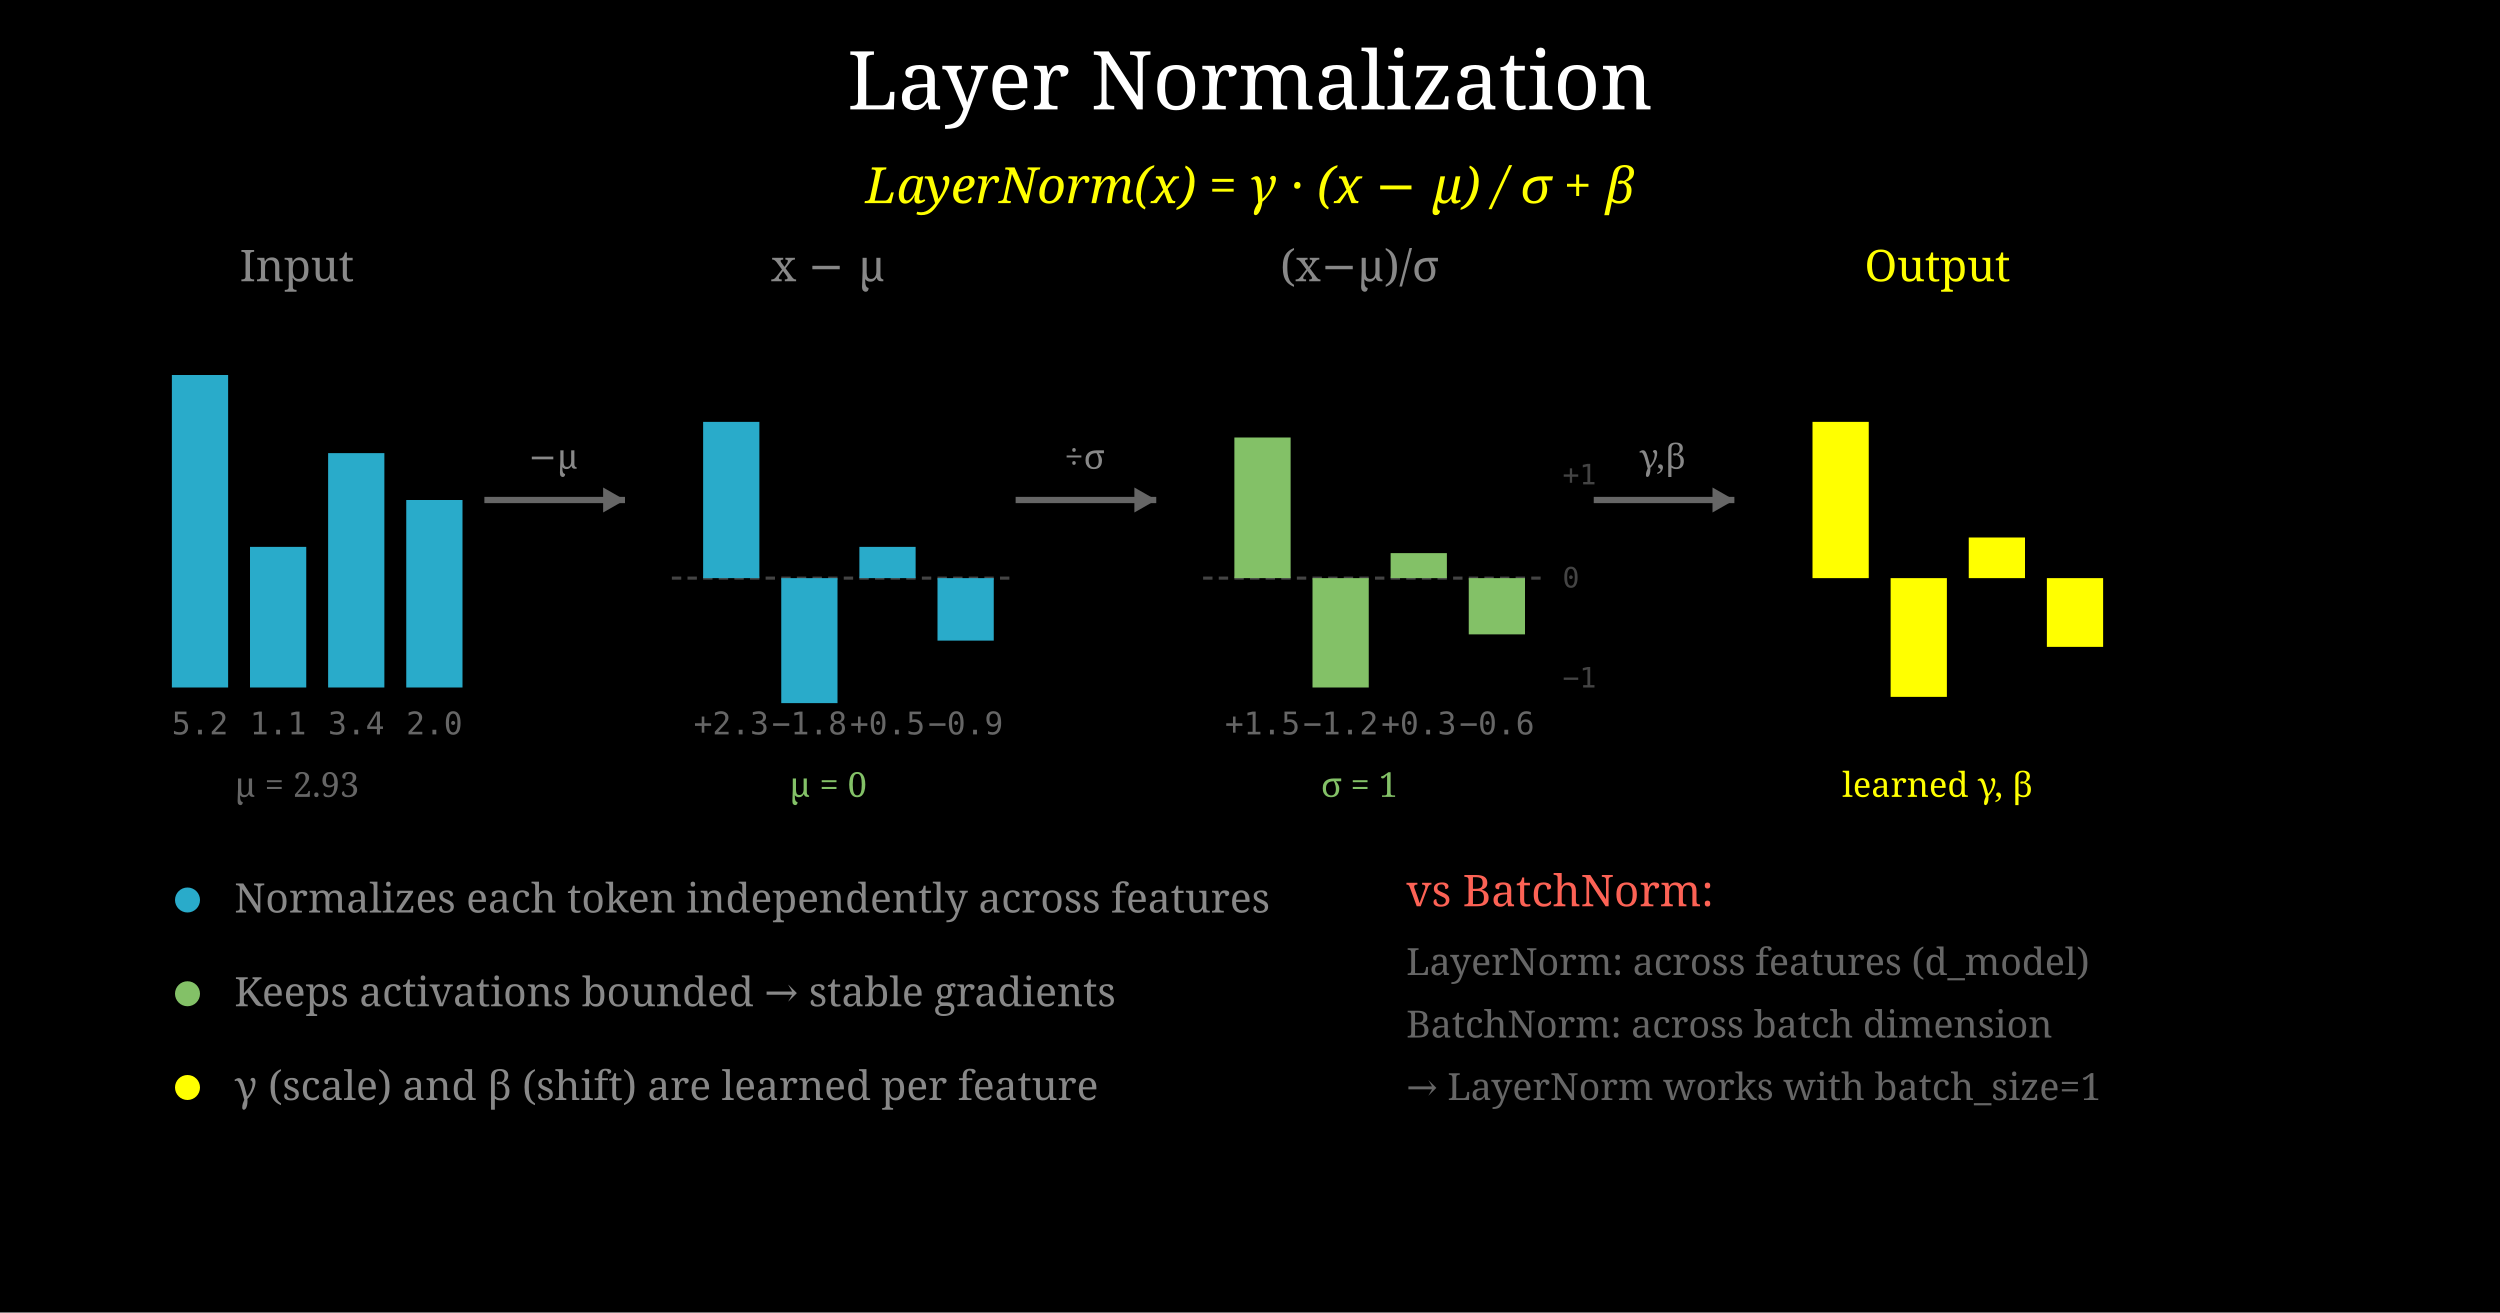
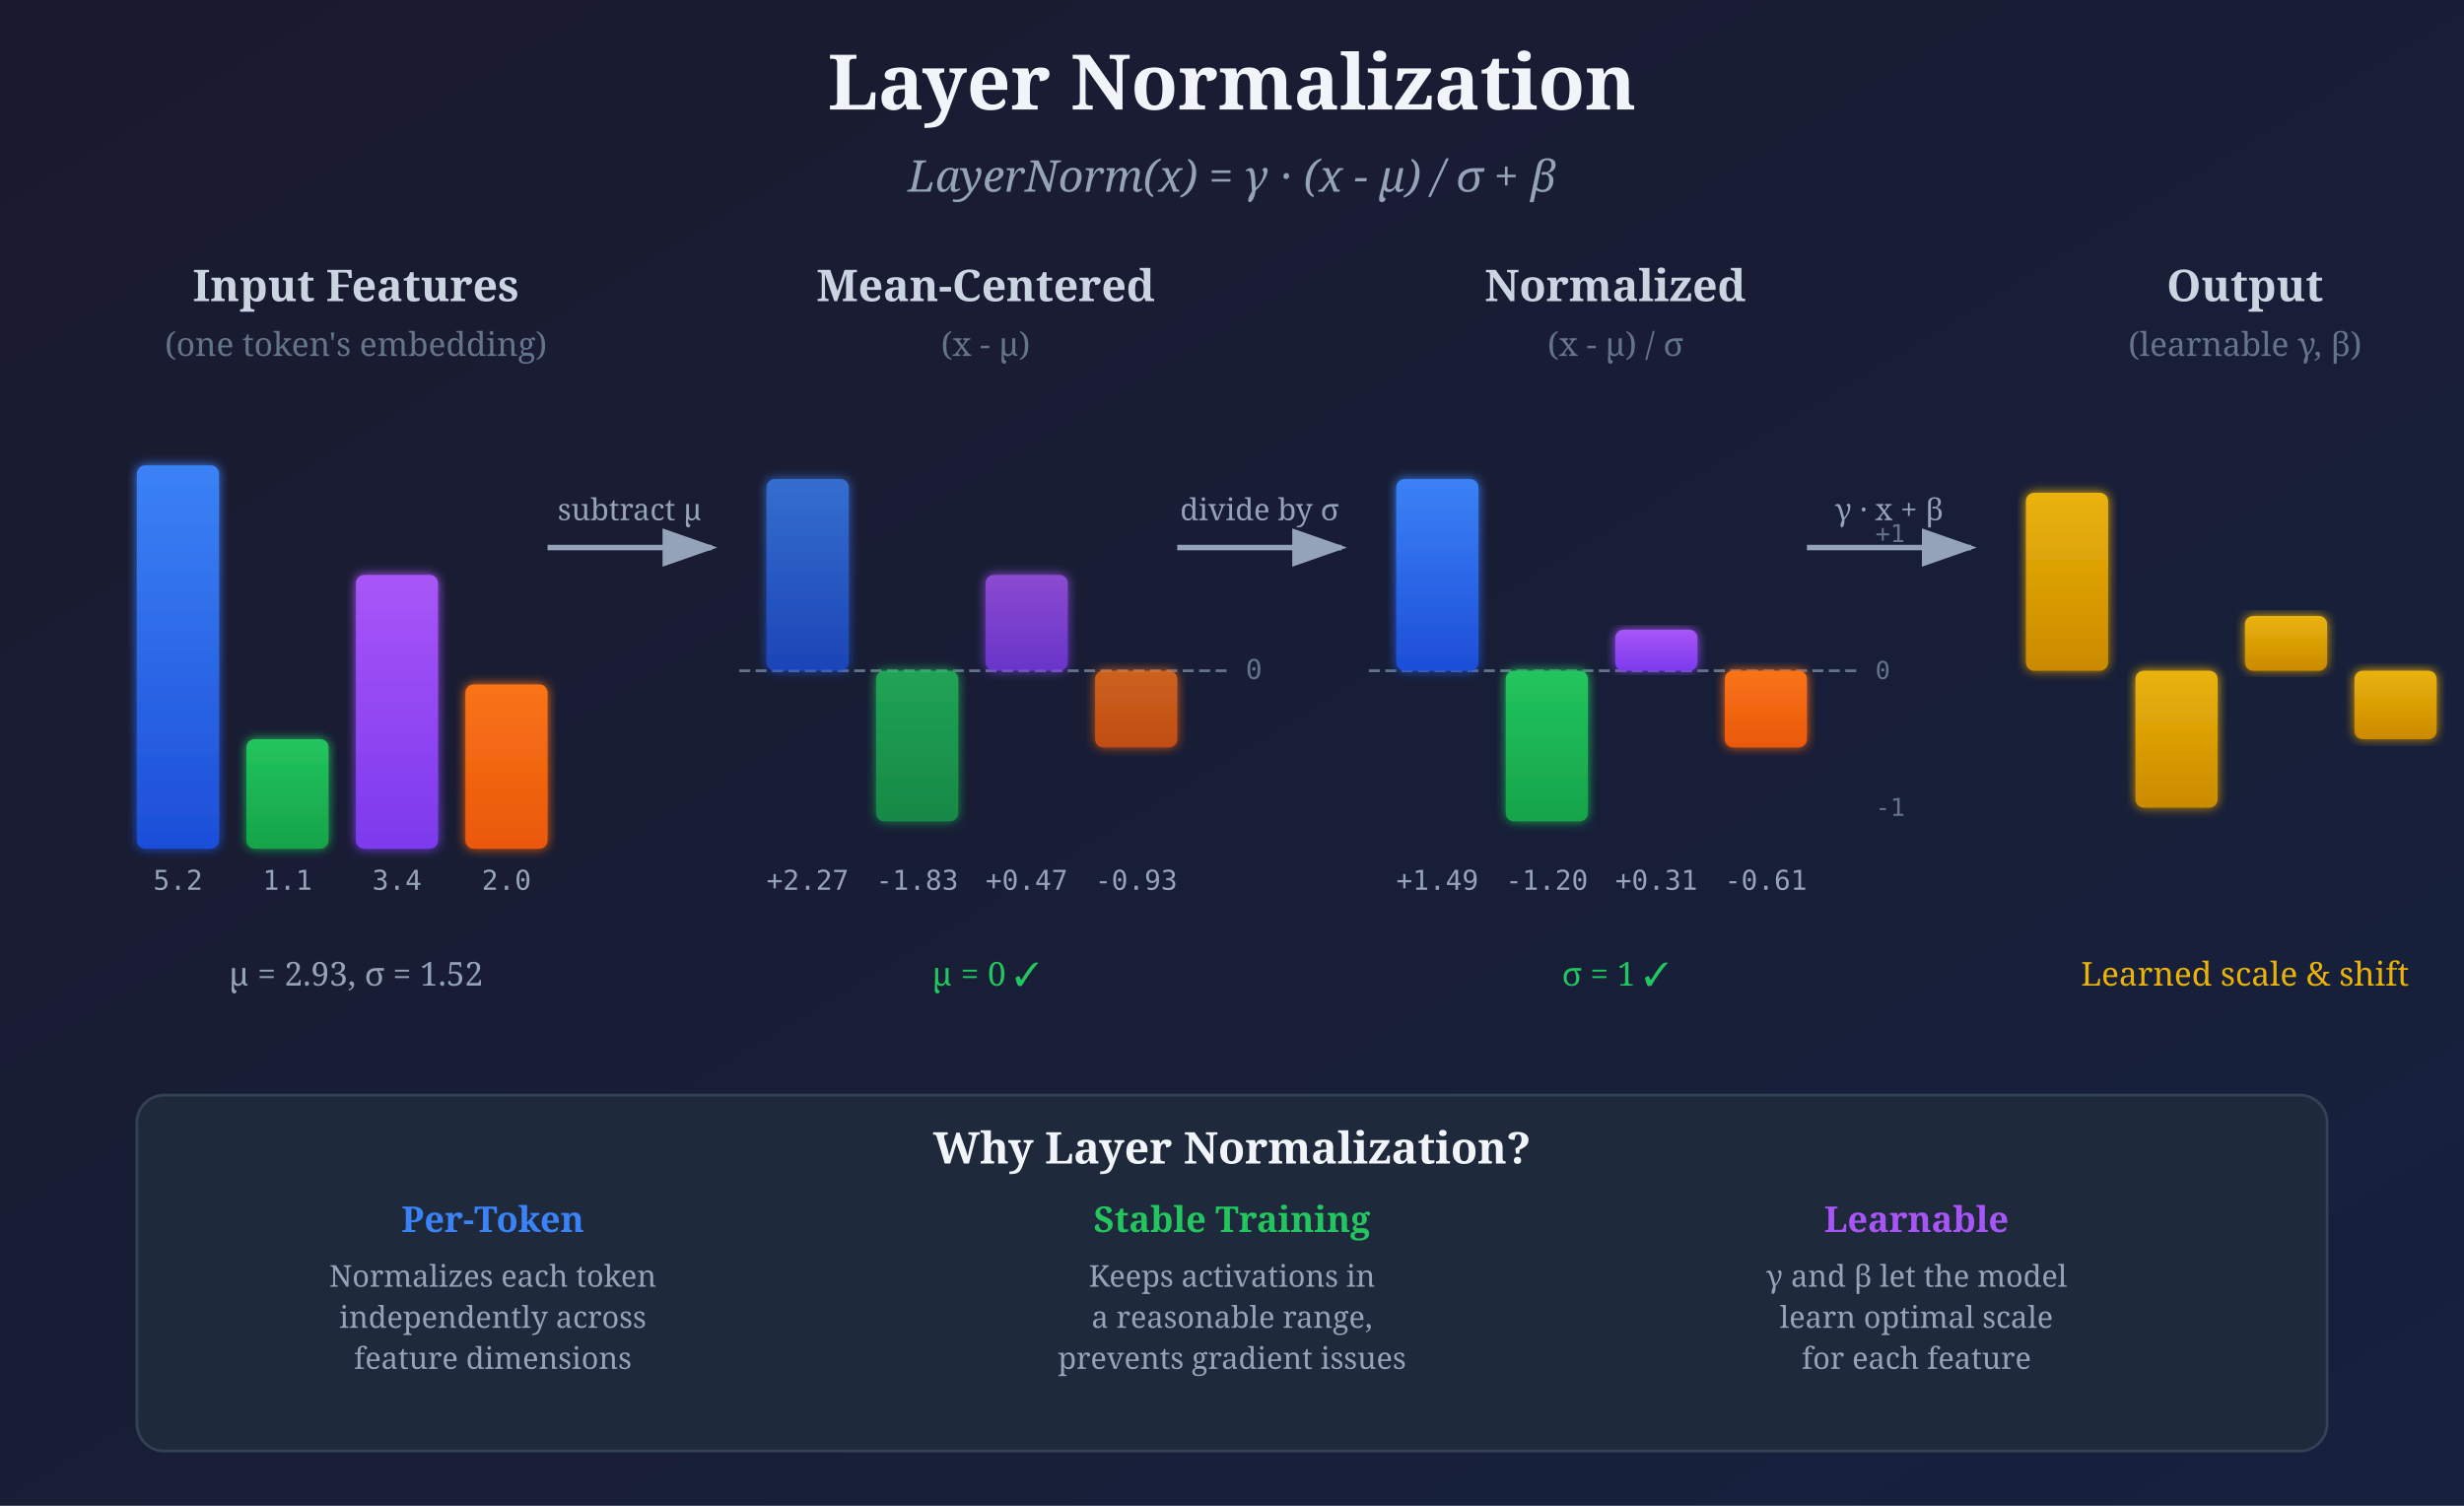
- <svg xmlns="http://www.w3.org/2000/svg" viewBox="0 0 800 420">
-   <rect width="800" height="420" fill="#000000" />
-   <text x="400" y="35" font-family="CMU Serif, Georgia, serif" font-size="26" fill="#ffffff" text-anchor="middle">Layer Normalization</text>
-   <text x="400" y="65" font-family="CMU Serif, Georgia, serif" font-size="16" fill="#FFFF00" text-anchor="middle" font-style="italic">
-     LayerNorm(x) = γ · (x − μ) / σ + β
+ <svg xmlns="http://www.w3.org/2000/svg" viewBox="0 0 900 550">
+   <defs>
+     <linearGradient id="blueGrad3" x1="0%" y1="0%" x2="0%" y2="100%">
+       <stop offset="0%" style="stop-color:#3b82f6;stop-opacity:1" />
+       <stop offset="100%" style="stop-color:#1d4ed8;stop-opacity:1" />
+     </linearGradient>
+     <linearGradient id="greenGrad3" x1="0%" y1="0%" x2="0%" y2="100%">
+       <stop offset="0%" style="stop-color:#22c55e;stop-opacity:1" />
+       <stop offset="100%" style="stop-color:#16a34a;stop-opacity:1" />
+     </linearGradient>
+     <linearGradient id="purpleGrad3" x1="0%" y1="0%" x2="0%" y2="100%">
+       <stop offset="0%" style="stop-color:#a855f7;stop-opacity:1" />
+       <stop offset="100%" style="stop-color:#7c3aed;stop-opacity:1" />
+     </linearGradient>
+     <linearGradient id="orangeGrad3" x1="0%" y1="0%" x2="0%" y2="100%">
+       <stop offset="0%" style="stop-color:#f97316;stop-opacity:1" />
+       <stop offset="100%" style="stop-color:#ea580c;stop-opacity:1" />
+     </linearGradient>
+     <linearGradient id="yellowGrad" x1="0%" y1="0%" x2="0%" y2="100%">
+       <stop offset="0%" style="stop-color:#eab308;stop-opacity:1" />
+       <stop offset="100%" style="stop-color:#ca8a04;stop-opacity:1" />
+     </linearGradient>
+     <linearGradient id="bgGrad3" x1="0%" y1="0%" x2="100%" y2="100%">
+       <stop offset="0%" style="stop-color:#1a1a2e;stop-opacity:1" />
+       <stop offset="100%" style="stop-color:#16213e;stop-opacity:1" />
+     </linearGradient>
+     <filter id="glow3">
+       <feGaussianBlur stdDeviation="2" result="coloredBlur" />
+       <feMerge>
+         <feMergeNode in="coloredBlur" />
+         <feMergeNode in="SourceGraphic" />
+       </feMerge>
+     </filter>
+     <marker id="arrowhead3" markerWidth="10" markerHeight="7" refX="9" refY="3.5" orient="auto">
+       <polygon points="0 0, 10 3.5, 0 7" fill="#94a3b8" />
+     </marker>
+   </defs>
+   <rect width="900" height="550" fill="url(#bgGrad3)" />
+   <text x="450" y="40" font-family="Georgia, serif" font-size="28" fill="#f1f5f9" text-anchor="middle" font-weight="bold">Layer Normalization</text>
+   <text x="450" y="70" font-family="Georgia, serif" font-size="16" fill="#94a3b8" text-anchor="middle" font-style="italic">
+     LayerNorm(x) = γ · (x - μ) / σ + β
  </text>
-   <g transform="translate(40, 100)">
-     <text x="55" y="-10" font-family="CMU Serif, Georgia, serif" font-size="14" fill="#888888" text-anchor="middle">Input</text>
-     <rect x="15" y="20" width="18" height="100" fill="#29ABCA" />
-     <rect x="40" y="75" width="18" height="45" fill="#29ABCA" />
-     <rect x="65" y="45" width="18" height="75" fill="#29ABCA" />
-     <rect x="90" y="60" width="18" height="60" fill="#29ABCA" />
-     <text x="24" y="135" font-family="monospace" font-size="10" fill="#666666" text-anchor="middle">5.2</text>
-     <text x="49" y="135" font-family="monospace" font-size="10" fill="#666666" text-anchor="middle">1.1</text>
-     <text x="74" y="135" font-family="monospace" font-size="10" fill="#666666" text-anchor="middle">3.4</text>
-     <text x="99" y="135" font-family="monospace" font-size="10" fill="#666666" text-anchor="middle">2.0</text>
-     <text x="55" y="155" font-family="CMU Serif, Georgia, serif" font-size="11" fill="#666666" text-anchor="middle">μ = 2.93</text>
+   <g transform="translate(50, 110)">
+     <text x="80" y="0" font-family="Georgia, serif" font-size="16" fill="#cbd5e1" text-anchor="middle" font-weight="bold">Input Features</text>
+     <text x="80" y="20" font-family="Georgia, serif" font-size="12" fill="#64748b" text-anchor="middle">(one token's embedding)</text>
+     <g transform="translate(0, 40)">
+       <rect x="0" y="20" width="30" height="140" rx="3" fill="url(#blueGrad3)" filter="url(#glow3)" />
+       <text x="15" y="175" font-family="monospace" font-size="10" fill="#94a3b8" text-anchor="middle">5.2</text>
+       <rect x="40" y="120" width="30" height="40" rx="3" fill="url(#greenGrad3)" filter="url(#glow3)" />
+       <text x="55" y="175" font-family="monospace" font-size="10" fill="#94a3b8" text-anchor="middle">1.1</text>
+       <rect x="80" y="60" width="30" height="100" rx="3" fill="url(#purpleGrad3)" filter="url(#glow3)" />
+       <text x="95" y="175" font-family="monospace" font-size="10" fill="#94a3b8" text-anchor="middle">3.4</text>
+       <rect x="120" y="100" width="30" height="60" rx="3" fill="url(#orangeGrad3)" filter="url(#glow3)" />
+       <text x="135" y="175" font-family="monospace" font-size="10" fill="#94a3b8" text-anchor="middle">2.0</text>
+     </g>
+     <text x="80" y="250" font-family="Georgia, serif" font-size="12" fill="#94a3b8" text-anchor="middle">μ = 2.93, σ = 1.52</text>
  </g>
-   <g transform="translate(155, 160)">
-     <line x1="0" y1="0" x2="45" y2="0" stroke="#666666" stroke-width="2" />
-     <polygon points="45,0 38,-4 38,4" fill="#666666" />
-     <text x="22" y="-10" font-family="CMU Serif, Georgia, serif" font-size="11" fill="#888888" text-anchor="middle">−μ</text>
+   <g transform="translate(200, 200)">
+     <line x1="0" y1="0" x2="60" y2="0" stroke="#94a3b8" stroke-width="2" marker-end="url(#arrowhead3)" />
+     <text x="30" y="-10" font-family="Georgia, serif" font-size="11" fill="#94a3b8" text-anchor="middle">subtract μ</text>
  </g>
-   <g transform="translate(210, 100)">
-     <text x="55" y="-10" font-family="CMU Serif, Georgia, serif" font-size="14" fill="#888888" text-anchor="middle">x − μ</text>
-     <line x1="5" y1="85" x2="115" y2="85" stroke="#444444" stroke-width="1" stroke-dasharray="3,2" />
-     <rect x="15" y="35" width="18" height="50" fill="#29ABCA" />
-     <rect x="40" y="85" width="18" height="40" fill="#29ABCA" />
-     <rect x="65" y="75" width="18" height="10" fill="#29ABCA" />
-     <rect x="90" y="85" width="18" height="20" fill="#29ABCA" />
-     <text x="24" y="135" font-family="monospace" font-size="10" fill="#666666" text-anchor="middle">+2.3</text>
-     <text x="49" y="135" font-family="monospace" font-size="10" fill="#666666" text-anchor="middle">−1.8</text>
-     <text x="74" y="135" font-family="monospace" font-size="10" fill="#666666" text-anchor="middle">+0.5</text>
-     <text x="99" y="135" font-family="monospace" font-size="10" fill="#666666" text-anchor="middle">−0.9</text>
-     <text x="55" y="155" font-family="CMU Serif, Georgia, serif" font-size="11" fill="#83C167" text-anchor="middle">μ = 0</text>
+   <g transform="translate(280, 110)">
+     <text x="80" y="0" font-family="Georgia, serif" font-size="16" fill="#cbd5e1" text-anchor="middle" font-weight="bold">Mean-Centered</text>
+     <text x="80" y="20" font-family="Georgia, serif" font-size="12" fill="#64748b" text-anchor="middle">(x - μ)</text>
+     <g transform="translate(0, 40)">
+       <line x1="-10" y1="95" x2="170" y2="95" stroke="#64748b" stroke-width="1" stroke-dasharray="4,2" />
+       <text x="175" y="98" font-family="monospace" font-size="10" fill="#64748b">0</text>
+       <rect x="0" y="25" width="30" height="70" rx="3" fill="url(#blueGrad3)" opacity="0.8" filter="url(#glow3)" />
+       <text x="15" y="175" font-family="monospace" font-size="10" fill="#94a3b8" text-anchor="middle">+2.27</text>
+       <rect x="40" y="95" width="30" height="55" rx="3" fill="url(#greenGrad3)" opacity="0.8" filter="url(#glow3)" />
+       <text x="55" y="175" font-family="monospace" font-size="10" fill="#94a3b8" text-anchor="middle">-1.83</text>
+       <rect x="80" y="60" width="30" height="35" rx="3" fill="url(#purpleGrad3)" opacity="0.8" filter="url(#glow3)" />
+       <text x="95" y="175" font-family="monospace" font-size="10" fill="#94a3b8" text-anchor="middle">+0.47</text>
+       <rect x="120" y="95" width="30" height="28" rx="3" fill="url(#orangeGrad3)" opacity="0.8" filter="url(#glow3)" />
+       <text x="135" y="175" font-family="monospace" font-size="10" fill="#94a3b8" text-anchor="middle">-0.93</text>
+     </g>
+     <text x="80" y="250" font-family="Georgia, serif" font-size="12" fill="#22c55e" text-anchor="middle">μ = 0 ✓</text>
  </g>
-   <g transform="translate(325, 160)">
-     <line x1="0" y1="0" x2="45" y2="0" stroke="#666666" stroke-width="2" />
-     <polygon points="45,0 38,-4 38,4" fill="#666666" />
-     <text x="22" y="-10" font-family="CMU Serif, Georgia, serif" font-size="11" fill="#888888" text-anchor="middle">÷σ</text>
+   <g transform="translate(430, 200)">
+     <line x1="0" y1="0" x2="60" y2="0" stroke="#94a3b8" stroke-width="2" marker-end="url(#arrowhead3)" />
+     <text x="30" y="-10" font-family="Georgia, serif" font-size="11" fill="#94a3b8" text-anchor="middle">divide by σ</text>
  </g>
-   <g transform="translate(380, 100)">
-     <text x="55" y="-10" font-family="CMU Serif, Georgia, serif" font-size="14" fill="#888888" text-anchor="middle">(x−μ)/σ</text>
-     <line x1="5" y1="85" x2="115" y2="85" stroke="#444444" stroke-width="1" stroke-dasharray="3,2" />
-     <text x="120" y="55" font-family="monospace" font-size="9" fill="#444444">+1</text>
-     <text x="120" y="88" font-family="monospace" font-size="9" fill="#444444">0</text>
-     <text x="120" y="120" font-family="monospace" font-size="9" fill="#444444">−1</text>
-     <rect x="15" y="40" width="18" height="45" fill="#83C167" />
-     <rect x="40" y="85" width="18" height="35" fill="#83C167" />
-     <rect x="65" y="77" width="18" height="8" fill="#83C167" />
-     <rect x="90" y="85" width="18" height="18" fill="#83C167" />
-     <text x="24" y="135" font-family="monospace" font-size="10" fill="#666666" text-anchor="middle">+1.5</text>
-     <text x="49" y="135" font-family="monospace" font-size="10" fill="#666666" text-anchor="middle">−1.2</text>
-     <text x="74" y="135" font-family="monospace" font-size="10" fill="#666666" text-anchor="middle">+0.3</text>
-     <text x="99" y="135" font-family="monospace" font-size="10" fill="#666666" text-anchor="middle">−0.6</text>
-     <text x="55" y="155" font-family="CMU Serif, Georgia, serif" font-size="11" fill="#83C167" text-anchor="middle">σ = 1</text>
+   <g transform="translate(510, 110)">
+     <text x="80" y="0" font-family="Georgia, serif" font-size="16" fill="#cbd5e1" text-anchor="middle" font-weight="bold">Normalized</text>
+     <text x="80" y="20" font-family="Georgia, serif" font-size="12" fill="#64748b" text-anchor="middle">(x - μ) / σ</text>
+     <g transform="translate(0, 40)">
+       <line x1="-10" y1="95" x2="170" y2="95" stroke="#64748b" stroke-width="1" stroke-dasharray="4,2" />
+       <text x="175" y="48" font-family="monospace" font-size="9" fill="#64748b">+1</text>
+       <text x="175" y="98" font-family="monospace" font-size="9" fill="#64748b">0</text>
+       <text x="175" y="148" font-family="monospace" font-size="9" fill="#64748b">-1</text>
+       <rect x="0" y="25" width="30" height="70" rx="3" fill="url(#blueGrad3)" filter="url(#glow3)" />
+       <text x="15" y="175" font-family="monospace" font-size="10" fill="#94a3b8" text-anchor="middle">+1.49</text>
+       <rect x="40" y="95" width="30" height="55" rx="3" fill="url(#greenGrad3)" filter="url(#glow3)" />
+       <text x="55" y="175" font-family="monospace" font-size="10" fill="#94a3b8" text-anchor="middle">-1.20</text>
+       <rect x="80" y="80" width="30" height="15" rx="3" fill="url(#purpleGrad3)" filter="url(#glow3)" />
+       <text x="95" y="175" font-family="monospace" font-size="10" fill="#94a3b8" text-anchor="middle">+0.31</text>
+       <rect x="120" y="95" width="30" height="28" rx="3" fill="url(#orangeGrad3)" filter="url(#glow3)" />
+       <text x="135" y="175" font-family="monospace" font-size="10" fill="#94a3b8" text-anchor="middle">-0.61</text>
+     </g>
+     <text x="80" y="250" font-family="Georgia, serif" font-size="12" fill="#22c55e" text-anchor="middle">σ = 1 ✓</text>
  </g>
-   <g transform="translate(510, 160)">
-     <line x1="0" y1="0" x2="45" y2="0" stroke="#666666" stroke-width="2" />
-     <polygon points="45,0 38,-4 38,4" fill="#666666" />
-     <text x="22" y="-10" font-family="CMU Serif, Georgia, serif" font-size="11" fill="#888888" text-anchor="middle">γ,β</text>
+   <g transform="translate(660, 200)">
+     <line x1="0" y1="0" x2="60" y2="0" stroke="#94a3b8" stroke-width="2" marker-end="url(#arrowhead3)" />
+     <text x="30" y="-10" font-family="Georgia, serif" font-size="11" fill="#94a3b8" text-anchor="middle">γ · x + β</text>
  </g>
-   <g transform="translate(565, 100)">
-     <text x="55" y="-10" font-family="CMU Serif, Georgia, serif" font-size="14" fill="#FFFF00" text-anchor="middle">Output</text>
-     <rect x="15" y="35" width="18" height="50" fill="#FFFF00" />
-     <rect x="40" y="85" width="18" height="38" fill="#FFFF00" />
-     <rect x="65" y="72" width="18" height="13" fill="#FFFF00" />
-     <rect x="90" y="85" width="18" height="22" fill="#FFFF00" />
-     <text x="55" y="155" font-family="CMU Serif, Georgia, serif" font-size="11" fill="#FFFF00" text-anchor="middle">learned γ, β</text>
+   <g transform="translate(740, 110)">
+     <text x="80" y="0" font-family="Georgia, serif" font-size="16" fill="#cbd5e1" text-anchor="middle" font-weight="bold">Output</text>
+     <text x="80" y="20" font-family="Georgia, serif" font-size="12" fill="#64748b" text-anchor="middle">(learnable γ, β)</text>
+     <g transform="translate(0, 40)">
+       <rect x="0" y="30" width="30" height="65" rx="3" fill="url(#yellowGrad)" filter="url(#glow3)" />
+       <rect x="40" y="95" width="30" height="50" rx="3" fill="url(#yellowGrad)" filter="url(#glow3)" />
+       <rect x="80" y="75" width="30" height="20" rx="3" fill="url(#yellowGrad)" filter="url(#glow3)" />
+       <rect x="120" y="95" width="30" height="25" rx="3" fill="url(#yellowGrad)" filter="url(#glow3)" />
+     </g>
+     <text x="80" y="250" font-family="Georgia, serif" font-size="12" fill="#eab308" text-anchor="middle">Learned scale &amp; shift</text>
  </g>
-   <g transform="translate(50, 280)">
-     <g transform="translate(0, 0)">
-       <circle cx="10" cy="8" r="4" fill="#29ABCA" />
-       <text x="25" y="12" font-family="CMU Serif, Georgia, serif" font-size="13" fill="#888888">Normalizes each token independently across features</text>
+   <g transform="translate(50, 400)">
+     <rect x="0" y="0" width="800" height="130" rx="10" fill="#1e293b" stroke="#334155" stroke-width="1" />
+     <text x="400" y="25" font-family="Georgia, serif" font-size="16" fill="#f1f5f9" text-anchor="middle" font-weight="bold">Why Layer Normalization?</text>
+     <g transform="translate(50, 50)">
+       <text x="80" y="0" font-family="Georgia, serif" font-size="13" fill="#3b82f6" text-anchor="middle" font-weight="bold">Per-Token</text>
+       <text x="80" y="20" font-family="Georgia, serif" font-size="11" fill="#94a3b8" text-anchor="middle">Normalizes each token</text>
+       <text x="80" y="35" font-family="Georgia, serif" font-size="11" fill="#94a3b8" text-anchor="middle">independently across</text>
+       <text x="80" y="50" font-family="Georgia, serif" font-size="11" fill="#94a3b8" text-anchor="middle">feature dimensions</text>
    </g>
-     <g transform="translate(0, 30)">
-       <circle cx="10" cy="8" r="4" fill="#83C167" />
-       <text x="25" y="12" font-family="CMU Serif, Georgia, serif" font-size="13" fill="#888888">Keeps activations bounded → stable gradients</text>
+     <g transform="translate(300, 50)">
+       <text x="100" y="0" font-family="Georgia, serif" font-size="13" fill="#22c55e" text-anchor="middle" font-weight="bold">Stable Training</text>
+       <text x="100" y="20" font-family="Georgia, serif" font-size="11" fill="#94a3b8" text-anchor="middle">Keeps activations in</text>
+       <text x="100" y="35" font-family="Georgia, serif" font-size="11" fill="#94a3b8" text-anchor="middle">a reasonable range,</text>
+       <text x="100" y="50" font-family="Georgia, serif" font-size="11" fill="#94a3b8" text-anchor="middle">prevents gradient issues</text>
    </g>
-     <g transform="translate(0, 60)">
-       <circle cx="10" cy="8" r="4" fill="#FFFF00" />
-       <text x="25" y="12" font-family="CMU Serif, Georgia, serif" font-size="13" fill="#888888">γ (scale) and β (shift) are learned per feature</text>
+     <g transform="translate(550, 50)">
+       <text x="100" y="0" font-family="Georgia, serif" font-size="13" fill="#a855f7" text-anchor="middle" font-weight="bold">Learnable</text>
+       <text x="100" y="20" font-family="Georgia, serif" font-size="11" fill="#94a3b8" text-anchor="middle">γ and β let the model</text>
+       <text x="100" y="35" font-family="Georgia, serif" font-size="11" fill="#94a3b8" text-anchor="middle">learn optimal scale</text>
+       <text x="100" y="50" font-family="Georgia, serif" font-size="11" fill="#94a3b8" text-anchor="middle">for each feature</text>
    </g>
  </g>
-   <g transform="translate(450, 290)">
-     <text x="0" y="0" font-family="CMU Serif, Georgia, serif" font-size="14" fill="#FC6255">vs BatchNorm:</text>
-     <text x="0" y="22" font-family="CMU Serif, Georgia, serif" font-size="12" fill="#666666">LayerNorm: across features (d_model)</text>
-     <text x="0" y="42" font-family="CMU Serif, Georgia, serif" font-size="12" fill="#666666">BatchNorm: across batch dimension</text>
-     <text x="0" y="62" font-family="CMU Serif, Georgia, serif" font-size="12" fill="#666666">→ LayerNorm works with batch_size=1</text>
-   </g>
</svg>
